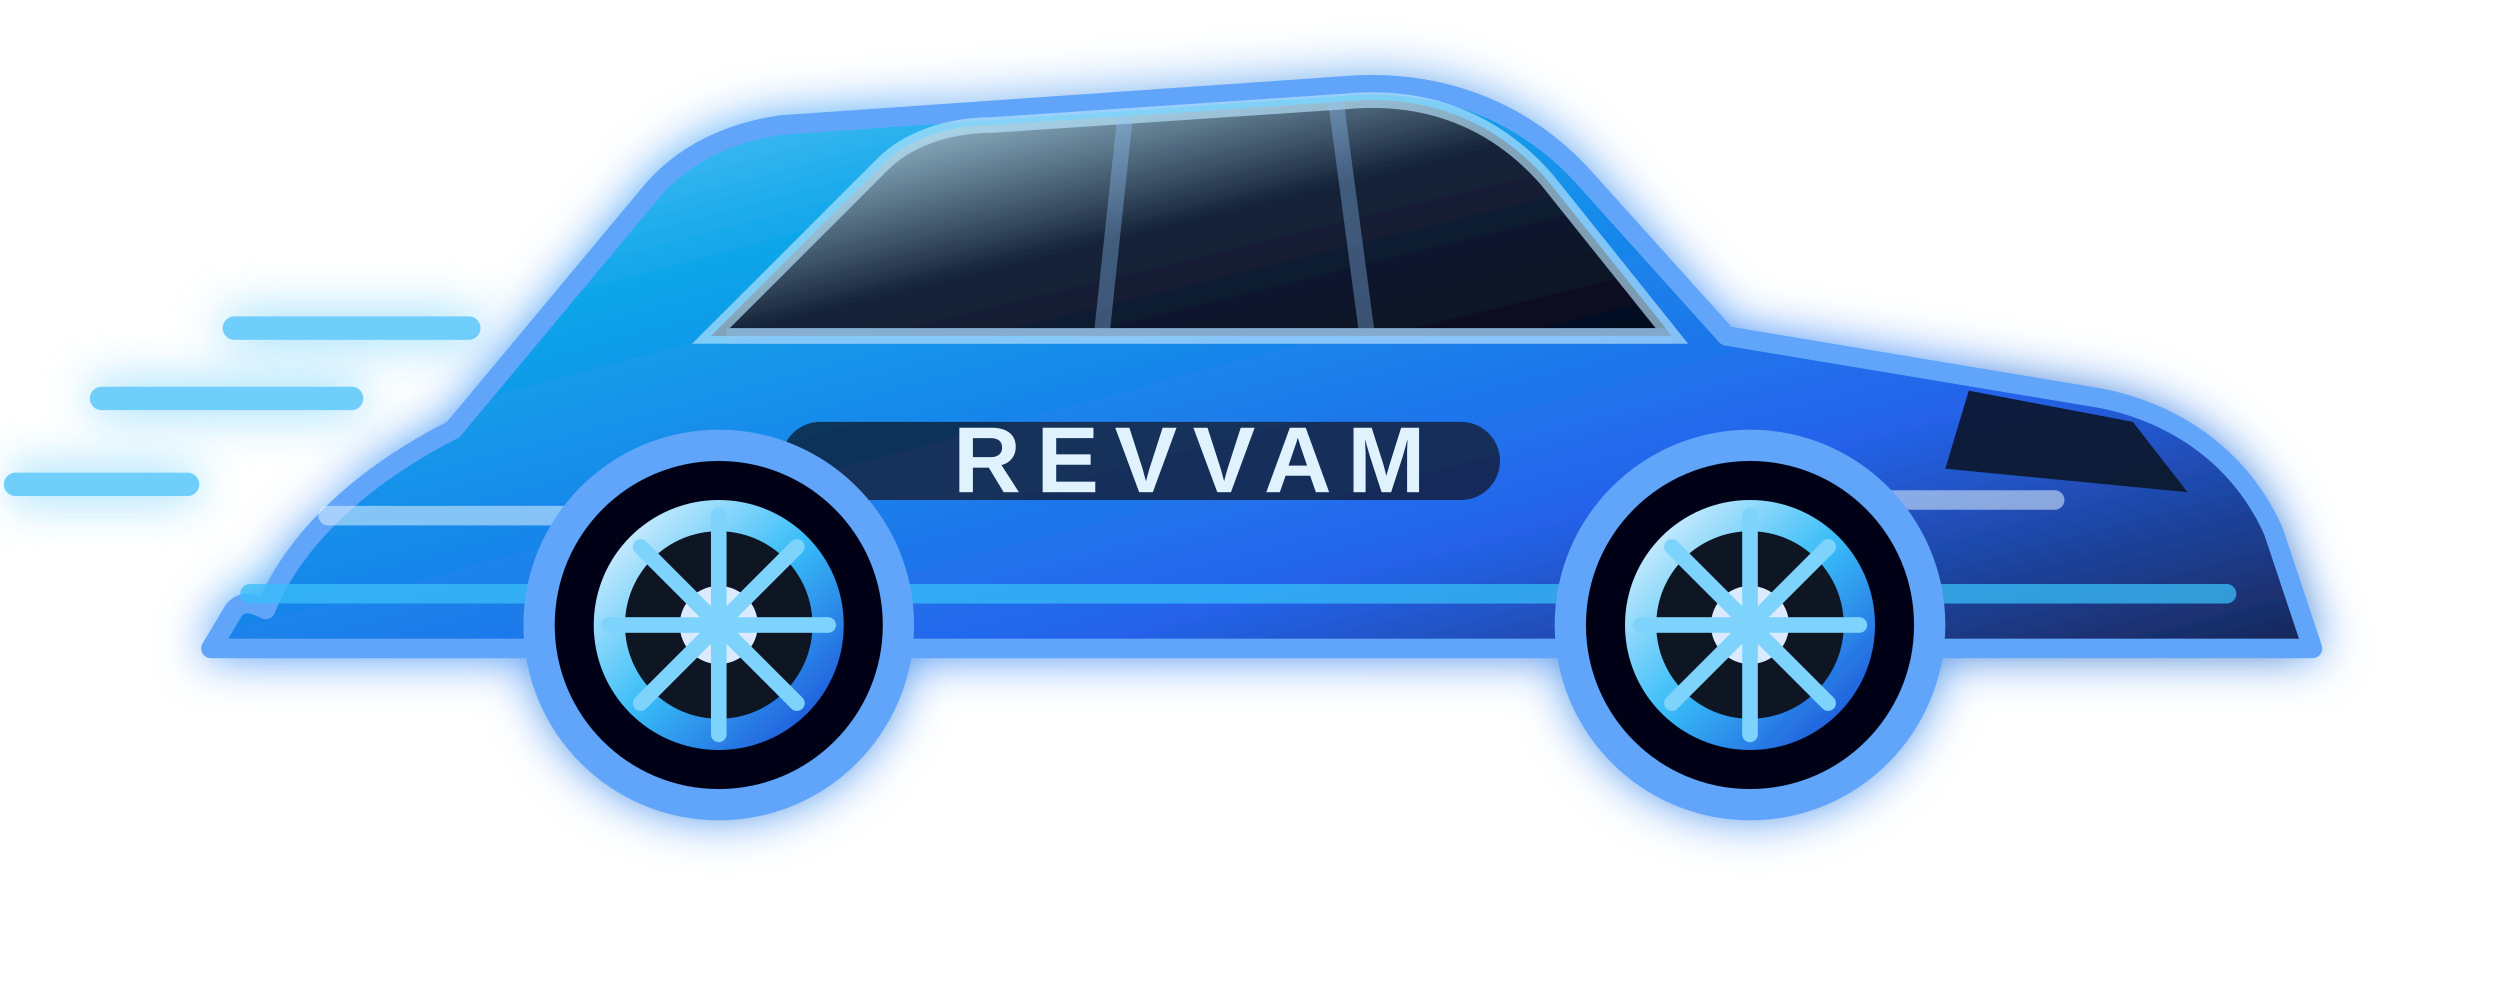
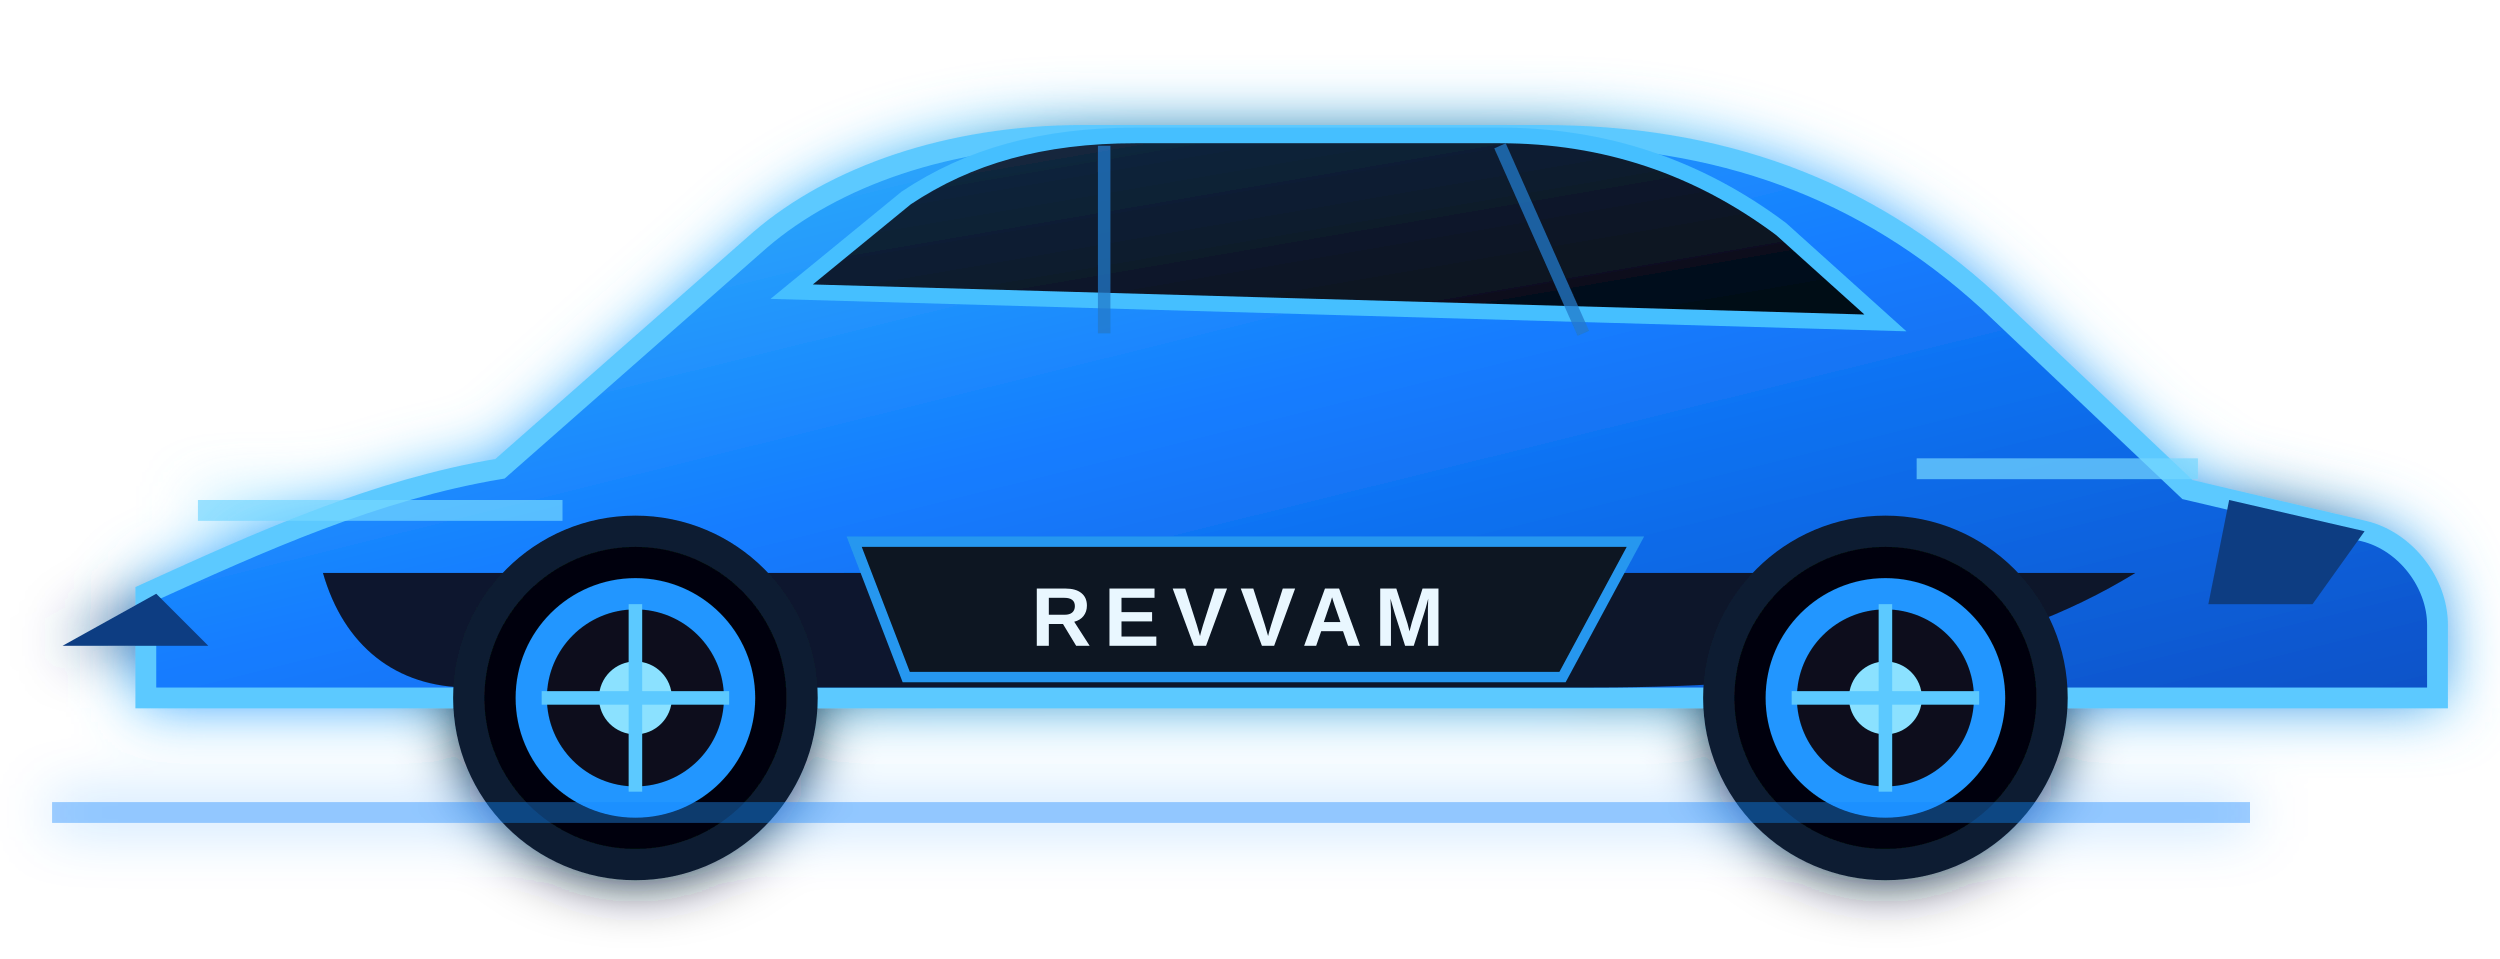
- <svg xmlns="http://www.w3.org/2000/svg" viewBox="0 0 320 128" role="img" aria-labelledby="title desc">
+ <svg xmlns="http://www.w3.org/2000/svg" viewBox="0 0 240 92" role="img" aria-labelledby="title desc">
  <defs>
    <linearGradient id="body" x1="0" y1="0" x2="1" y2="1">
-       <stop offset="0" stop-color="#7dd3fc" />
-       <stop offset=".28" stop-color="#0ea5e9" />
-       <stop offset=".7" stop-color="#2563eb" />
-       <stop offset="1" stop-color="#172554" />
+       <stop offset="0" stop-color="#38bdf8" />
+       <stop offset=".48" stop-color="#147cff" />
+       <stop offset="1" stop-color="#0752c8" />
    </linearGradient>
    <linearGradient id="glass" x1="0" y1="0" x2="1" y2="1">
-       <stop offset="0" stop-color="#dff8ff" stop-opacity=".82" />
-       <stop offset=".5" stop-color="#172033" stop-opacity=".96" />
-       <stop offset="1" stop-color="#020617" stop-opacity=".98" />
+       <stop offset="0" stop-color="#152c46" />
+       <stop offset="1" stop-color="#020812" />
    </linearGradient>
-     <linearGradient id="rim" x1="0" y1="0" x2="1" y2="1">
-       <stop offset="0" stop-color="#e0f2fe" />
-       <stop offset=".5" stop-color="#38bdf8" />
-       <stop offset="1" stop-color="#1d4ed8" />
-     </linearGradient>
-     <filter id="glow" x="-30%" y="-60%" width="160%" height="220%">
-       <feGaussianBlur stdDeviation="3" result="blur" />
+     <filter id="glow" x="-40%" y="-60%" width="180%" height="220%">
+       <feGaussianBlur stdDeviation="2.8" result="blur" />
      <feMerge>
        <feMergeNode in="blur" />
        <feMergeNode in="SourceGraphic" />
      </feMerge>
    </filter>
  </defs>
-   <g opacity=".72" filter="url(#glow)">
-     <path d="M24 62H2M45 51H13M60 42H30" stroke="#38bdf8" stroke-width="3" stroke-linecap="round" />
-   </g>
  <g filter="url(#glow)">
-     <path d="M34 78c4-10 14-18 24-23l25-30c4-5 10-8 17-9l72-5c12-1 23 3 31 12l18 20 48 8c10 2 18 8 22 17l5 15H27l3-5c1-1 2-1 4 0Z" fill="url(#body)" stroke="#60a5fa" stroke-width="2.5" stroke-linejoin="round" />
-     <path d="M91 43 113 21c3-3 8-5 14-5l45-3c10-1 19 2 26 10l16 20H91Z" fill="url(#glass)" stroke="#bae6fd" stroke-opacity=".65" stroke-width="2" />
-     <path d="M144 15 141 43M171 13l4 30M93 43h121" stroke="#93c5fd" stroke-opacity=".35" stroke-width="2" />
-     <path d="M42 66h30M235 64h28" stroke="#e0f2fe" stroke-opacity=".55" stroke-width="2.5" stroke-linecap="round" />
-     <path d="M32 76h253" stroke="#38bdf8" stroke-opacity=".75" stroke-width="2.5" stroke-linecap="round" />
-     <path d="M105 59h82" stroke="#0f172a" stroke-opacity=".75" stroke-width="10" stroke-linecap="round" />
-     <text x="122" y="63" fill="#e0f2fe" font-family="Arial,Helvetica,sans-serif" font-size="12" font-weight="800" letter-spacing="2">REVVAM</text>
-     <path d="M252 50 273 54 280 63 249 60Z" fill="#0b1220" opacity=".85" />
+     <path d="M14 57c11-5 22-10 34-12l25-22c7-6 18-10 31-10h44c17 0 31 5 43 16l19 18 17 4c4 1 7 5 7 9v7H14z" fill="url(#body)" stroke="#5cc9ff" stroke-width="2" />
+     <path d="M76 28l11-9c6-4 13-6 22-6h35c10 0 19 3 27 9l10 9z" fill="url(#glass)" stroke="#45bfff" stroke-width="1.5" />
+     <path d="M106 14v18M144 14l8 18" stroke="#2479c9" stroke-width="1.2" opacity=".75" />
+     <path d="M31 55h174c-13 8-30 11-52 11H45c-7 0-12-4-14-11z" fill="#06101c" opacity=".92" />
+     <path d="M82 52h75l-7 13H87z" fill="#0b1420" stroke="#2697ef" stroke-width="1" />
+     <text x="99" y="62" fill="#e9f7ff" font-family="Arial, sans-serif" font-size="8" font-weight="800" letter-spacing="1.2">REVVAM</text>
+     <path d="M15 57l-9 5h14M214 48l13 3-5 7h-10" fill="#0b3d82" />
+     <path d="M19 49h35M184 45h27" stroke="#75d7ff" stroke-width="2" opacity=".7" />
    <g>
-       <circle cx="92" cy="80" r="23" fill="#020617" stroke="#60a5fa" stroke-width="4" />
-       <circle cx="92" cy="80" r="14" fill="#0b1220" stroke="url(#rim)" stroke-width="4" />
-       <circle cx="92" cy="80" r="5" fill="#dbeafe" />
-       <path d="M92 66v28M78 80h28M82 70l20 20M102 70 82 90" stroke="#7dd3fc" stroke-width="2" stroke-linecap="round" />
-       <animateTransform attributeName="transform" attributeType="XML" type="rotate" from="0 92 80" to="360 92 80" dur=".45s" repeatCount="indefinite" />
+       <circle cx="61" cy="67" r="16" fill="#02060b" stroke="#0c1c30" stroke-width="3" />
+       <circle cx="61" cy="67" r="10" fill="#07111d" stroke="#2196ff" stroke-width="3" />
+       <circle cx="61" cy="67" r="3.5" fill="#8be1ff" />
+       <path d="M61 58v18M52 67h18" stroke="#5cc9ff" stroke-width="1.3" />
    </g>
    <g>
-       <circle cx="224" cy="80" r="23" fill="#020617" stroke="#60a5fa" stroke-width="4" />
-       <circle cx="224" cy="80" r="14" fill="#0b1220" stroke="url(#rim)" stroke-width="4" />
-       <circle cx="224" cy="80" r="5" fill="#dbeafe" />
-       <path d="M224 66v28M210 80h28M214 70l20 20M234 70l-20 20" stroke="#7dd3fc" stroke-width="2" stroke-linecap="round" />
-       <animateTransform attributeName="transform" attributeType="XML" type="rotate" from="0 224 80" to="360 224 80" dur=".45s" repeatCount="indefinite" />
+       <circle cx="181" cy="67" r="16" fill="#02060b" stroke="#0c1c30" stroke-width="3" />
+       <circle cx="181" cy="67" r="10" fill="#07111d" stroke="#2196ff" stroke-width="3" />
+       <circle cx="181" cy="67" r="3.5" fill="#8be1ff" />
+       <path d="M181 58v18M172 67h18" stroke="#5cc9ff" stroke-width="1.3" />
    </g>
+     <path d="M5 78h211" stroke="#1687ff" stroke-width="2" opacity=".4" />
  </g>
</svg>
